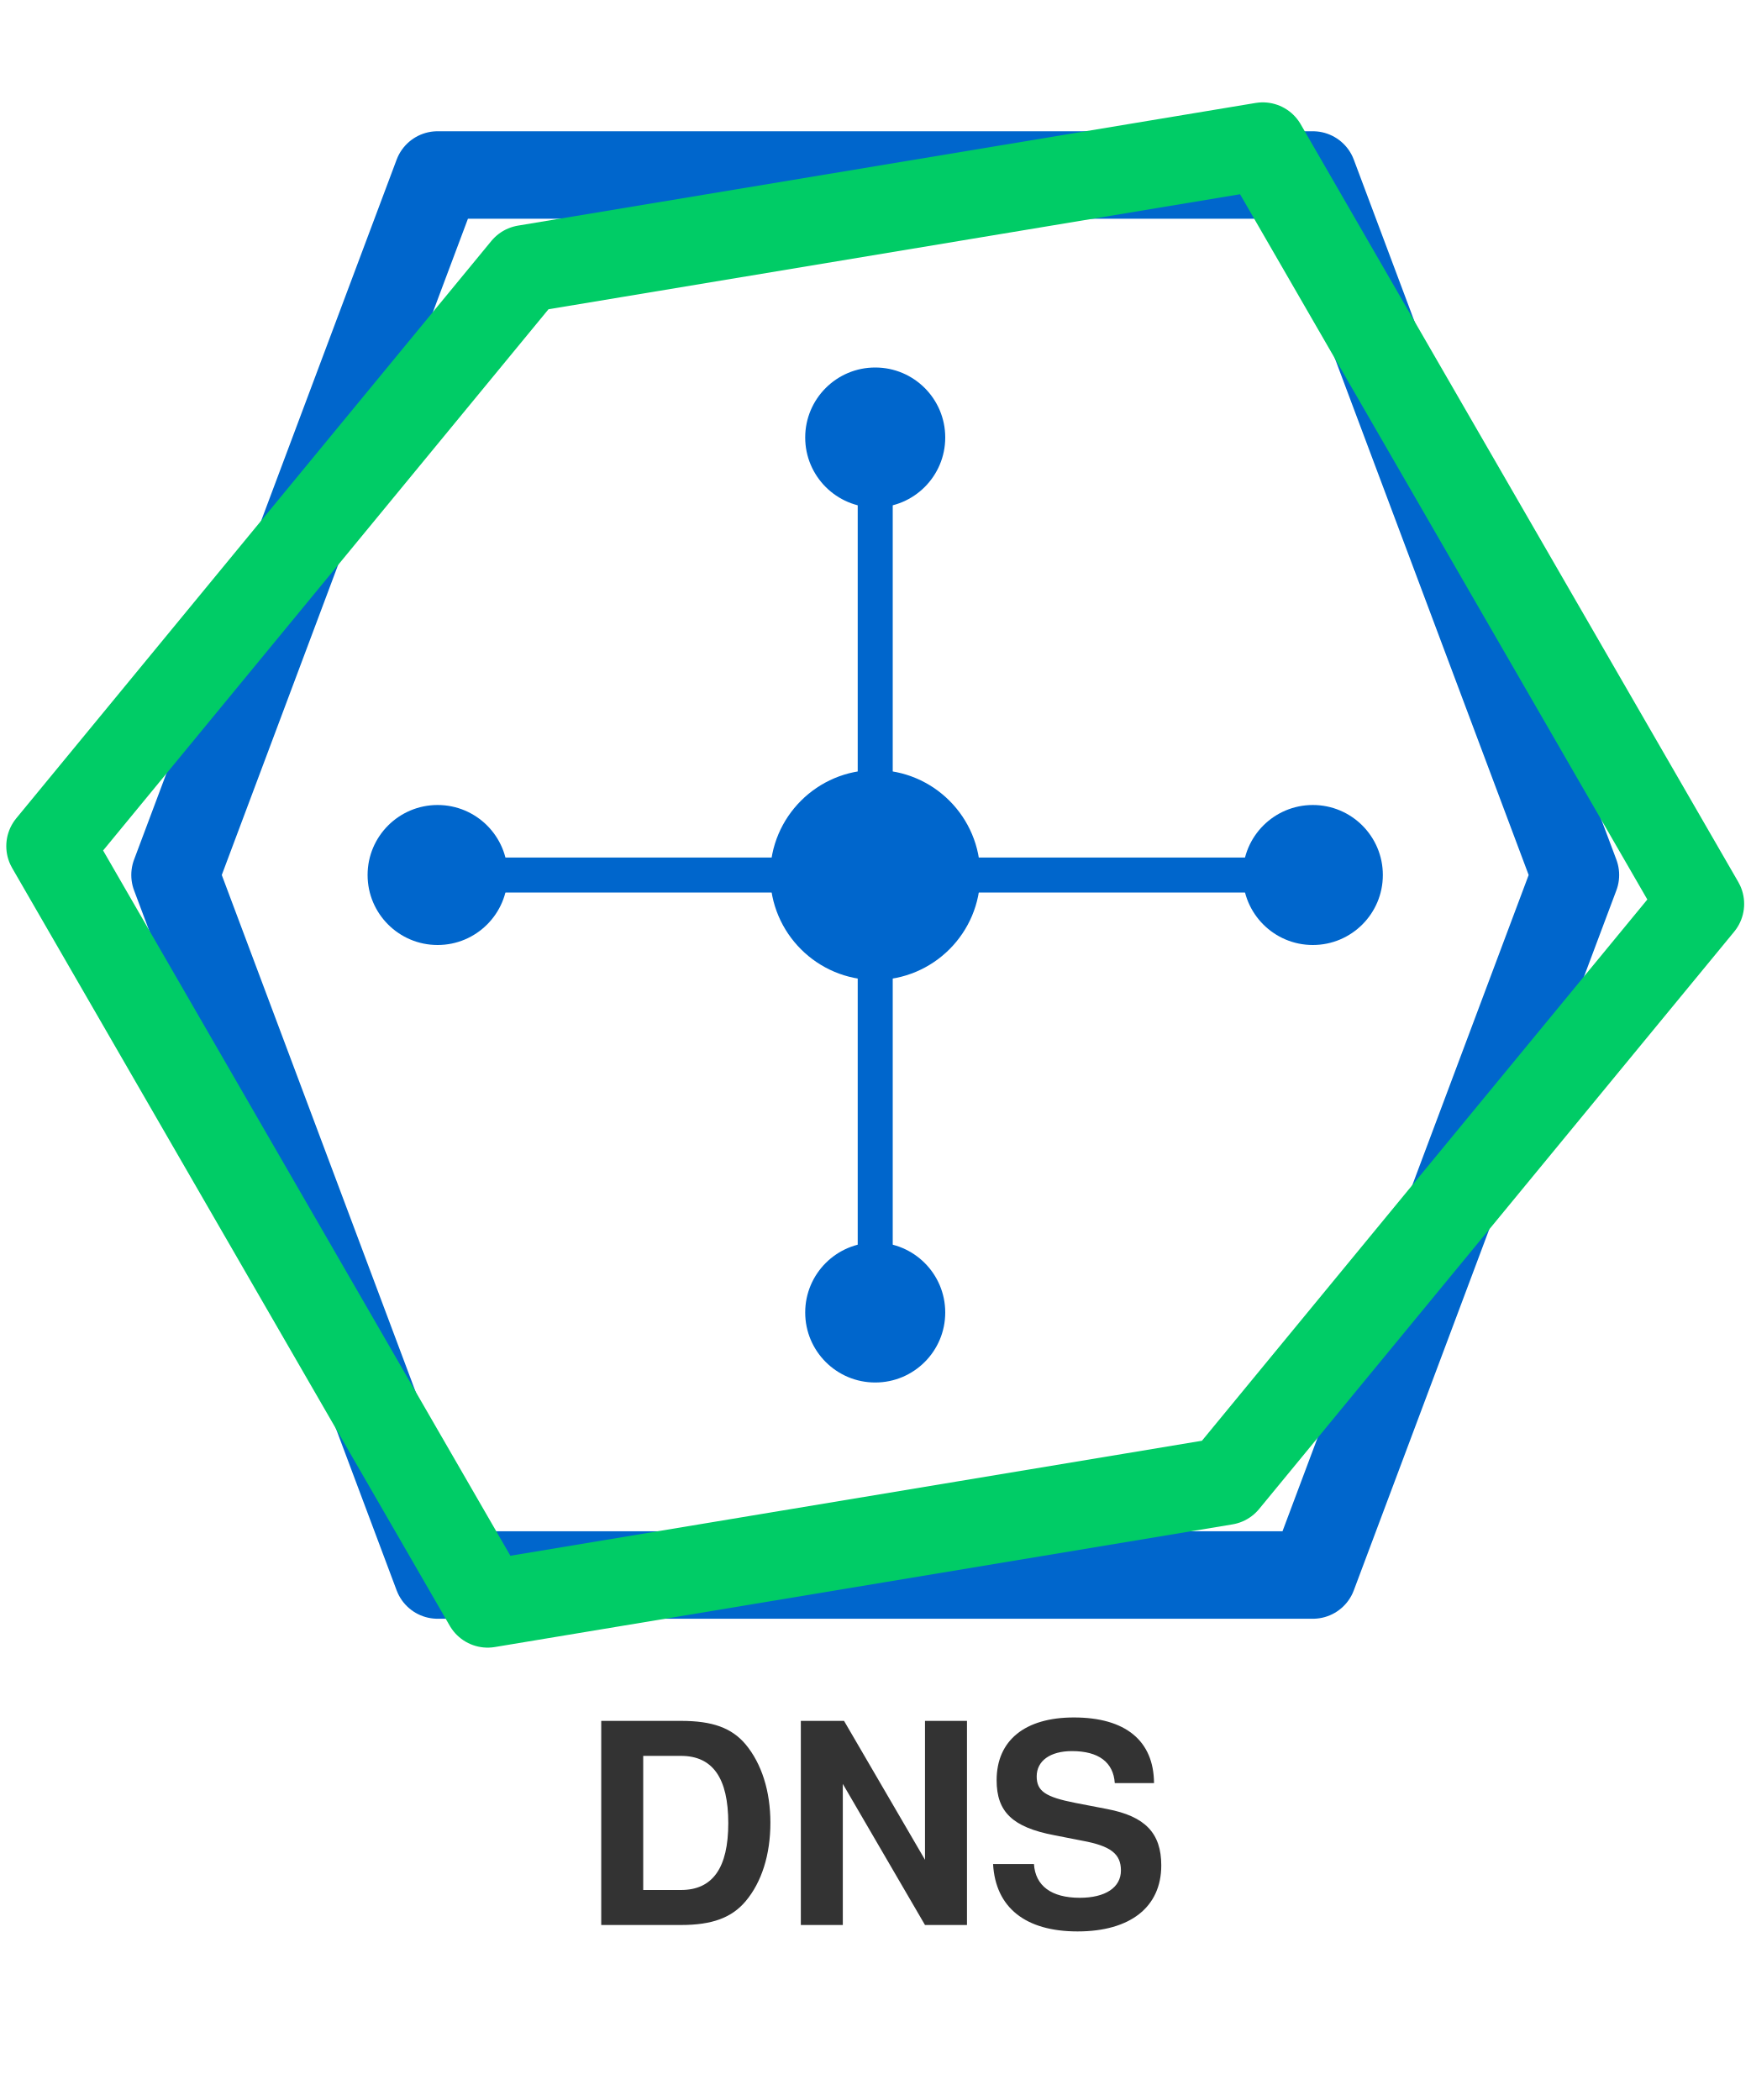
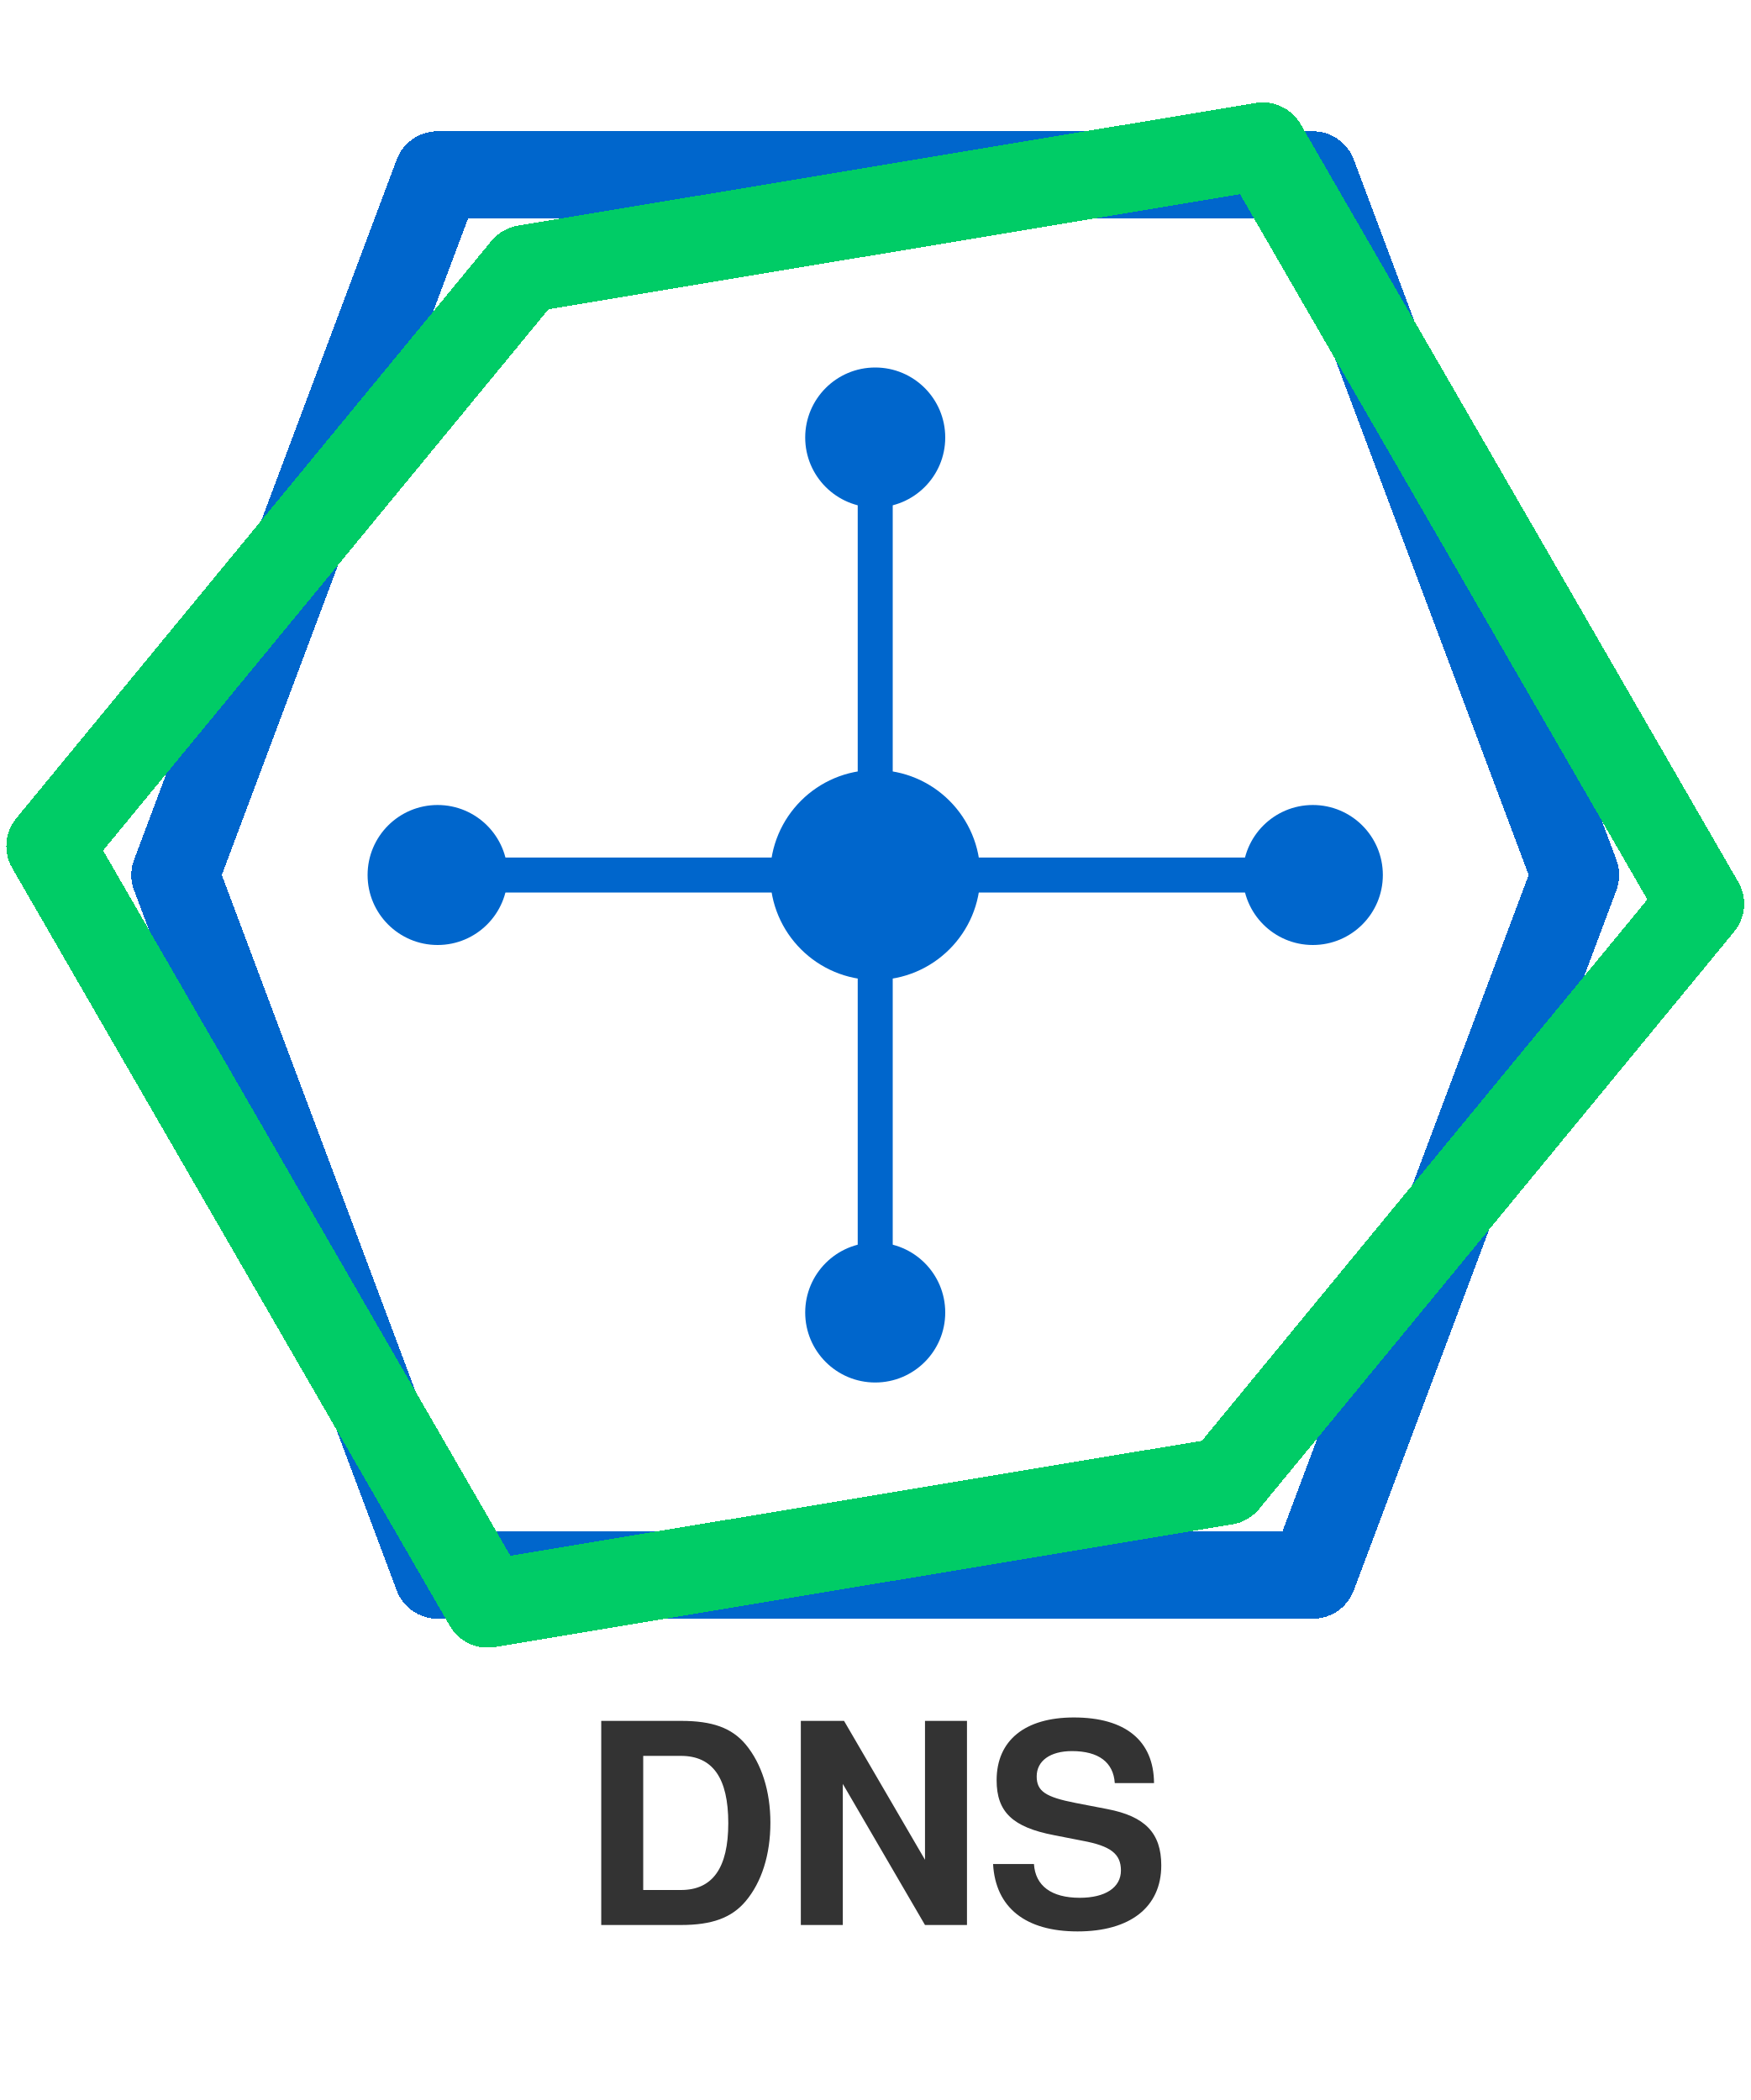
- <svg xmlns="http://www.w3.org/2000/svg" width="200" height="240" viewBox="0 0 200 240">
-   <polygon points="50,20 150,20 180,100 150,180 50,180 20,100" fill="none" stroke="#0066CC" stroke-width="10" stroke-linejoin="round" />
-   <polygon points="50,20 150,20 180,100 150,180 50,180 20,100" transform="rotate(60 100 100)" fill="none" stroke="#00CC66" stroke-width="10" stroke-linejoin="round" />
+ <svg xmlns="http://www.w3.org/2000/svg" width="400" height="480" viewBox="0 0 200 240" shape-rendering="geometricPrecision" text-rendering="optimizeLegibility">
+   <polygon points="50,20 150,20 180,100 150,180 50,180 20,100" fill="none" stroke="#0066CC" stroke-width="10" stroke-linejoin="round" shape-rendering="crispEdges" />
+   <polygon points="50,20 150,20 180,100 150,180 50,180 20,100" transform="rotate(60 100 100)" fill="none" stroke="#00CC66" stroke-width="10" stroke-linejoin="round" shape-rendering="crispEdges" />
  <g fill="#0066CC">
    <circle cx="100" cy="100" r="12" />
    <circle cx="100" cy="50" r="8" />
    <circle cx="150" cy="100" r="8" />
    <circle cx="100" cy="150" r="8" />
    <circle cx="50" cy="100" r="8" />
  </g>
  <g stroke="#0066CC" stroke-width="4" stroke-linecap="round">
    <line x1="100" y1="100" x2="100" y2="50" />
    <line x1="100" y1="100" x2="150" y2="100" />
    <line x1="100" y1="100" x2="100" y2="150" />
    <line x1="100" y1="100" x2="50" y2="100" />
  </g>
  <text x="100" y="220" font-family="Helvetica, Arial, sans-serif" font-size="32" font-weight="bold" fill="#333333" text-anchor="middle">DNS</text>
</svg>
